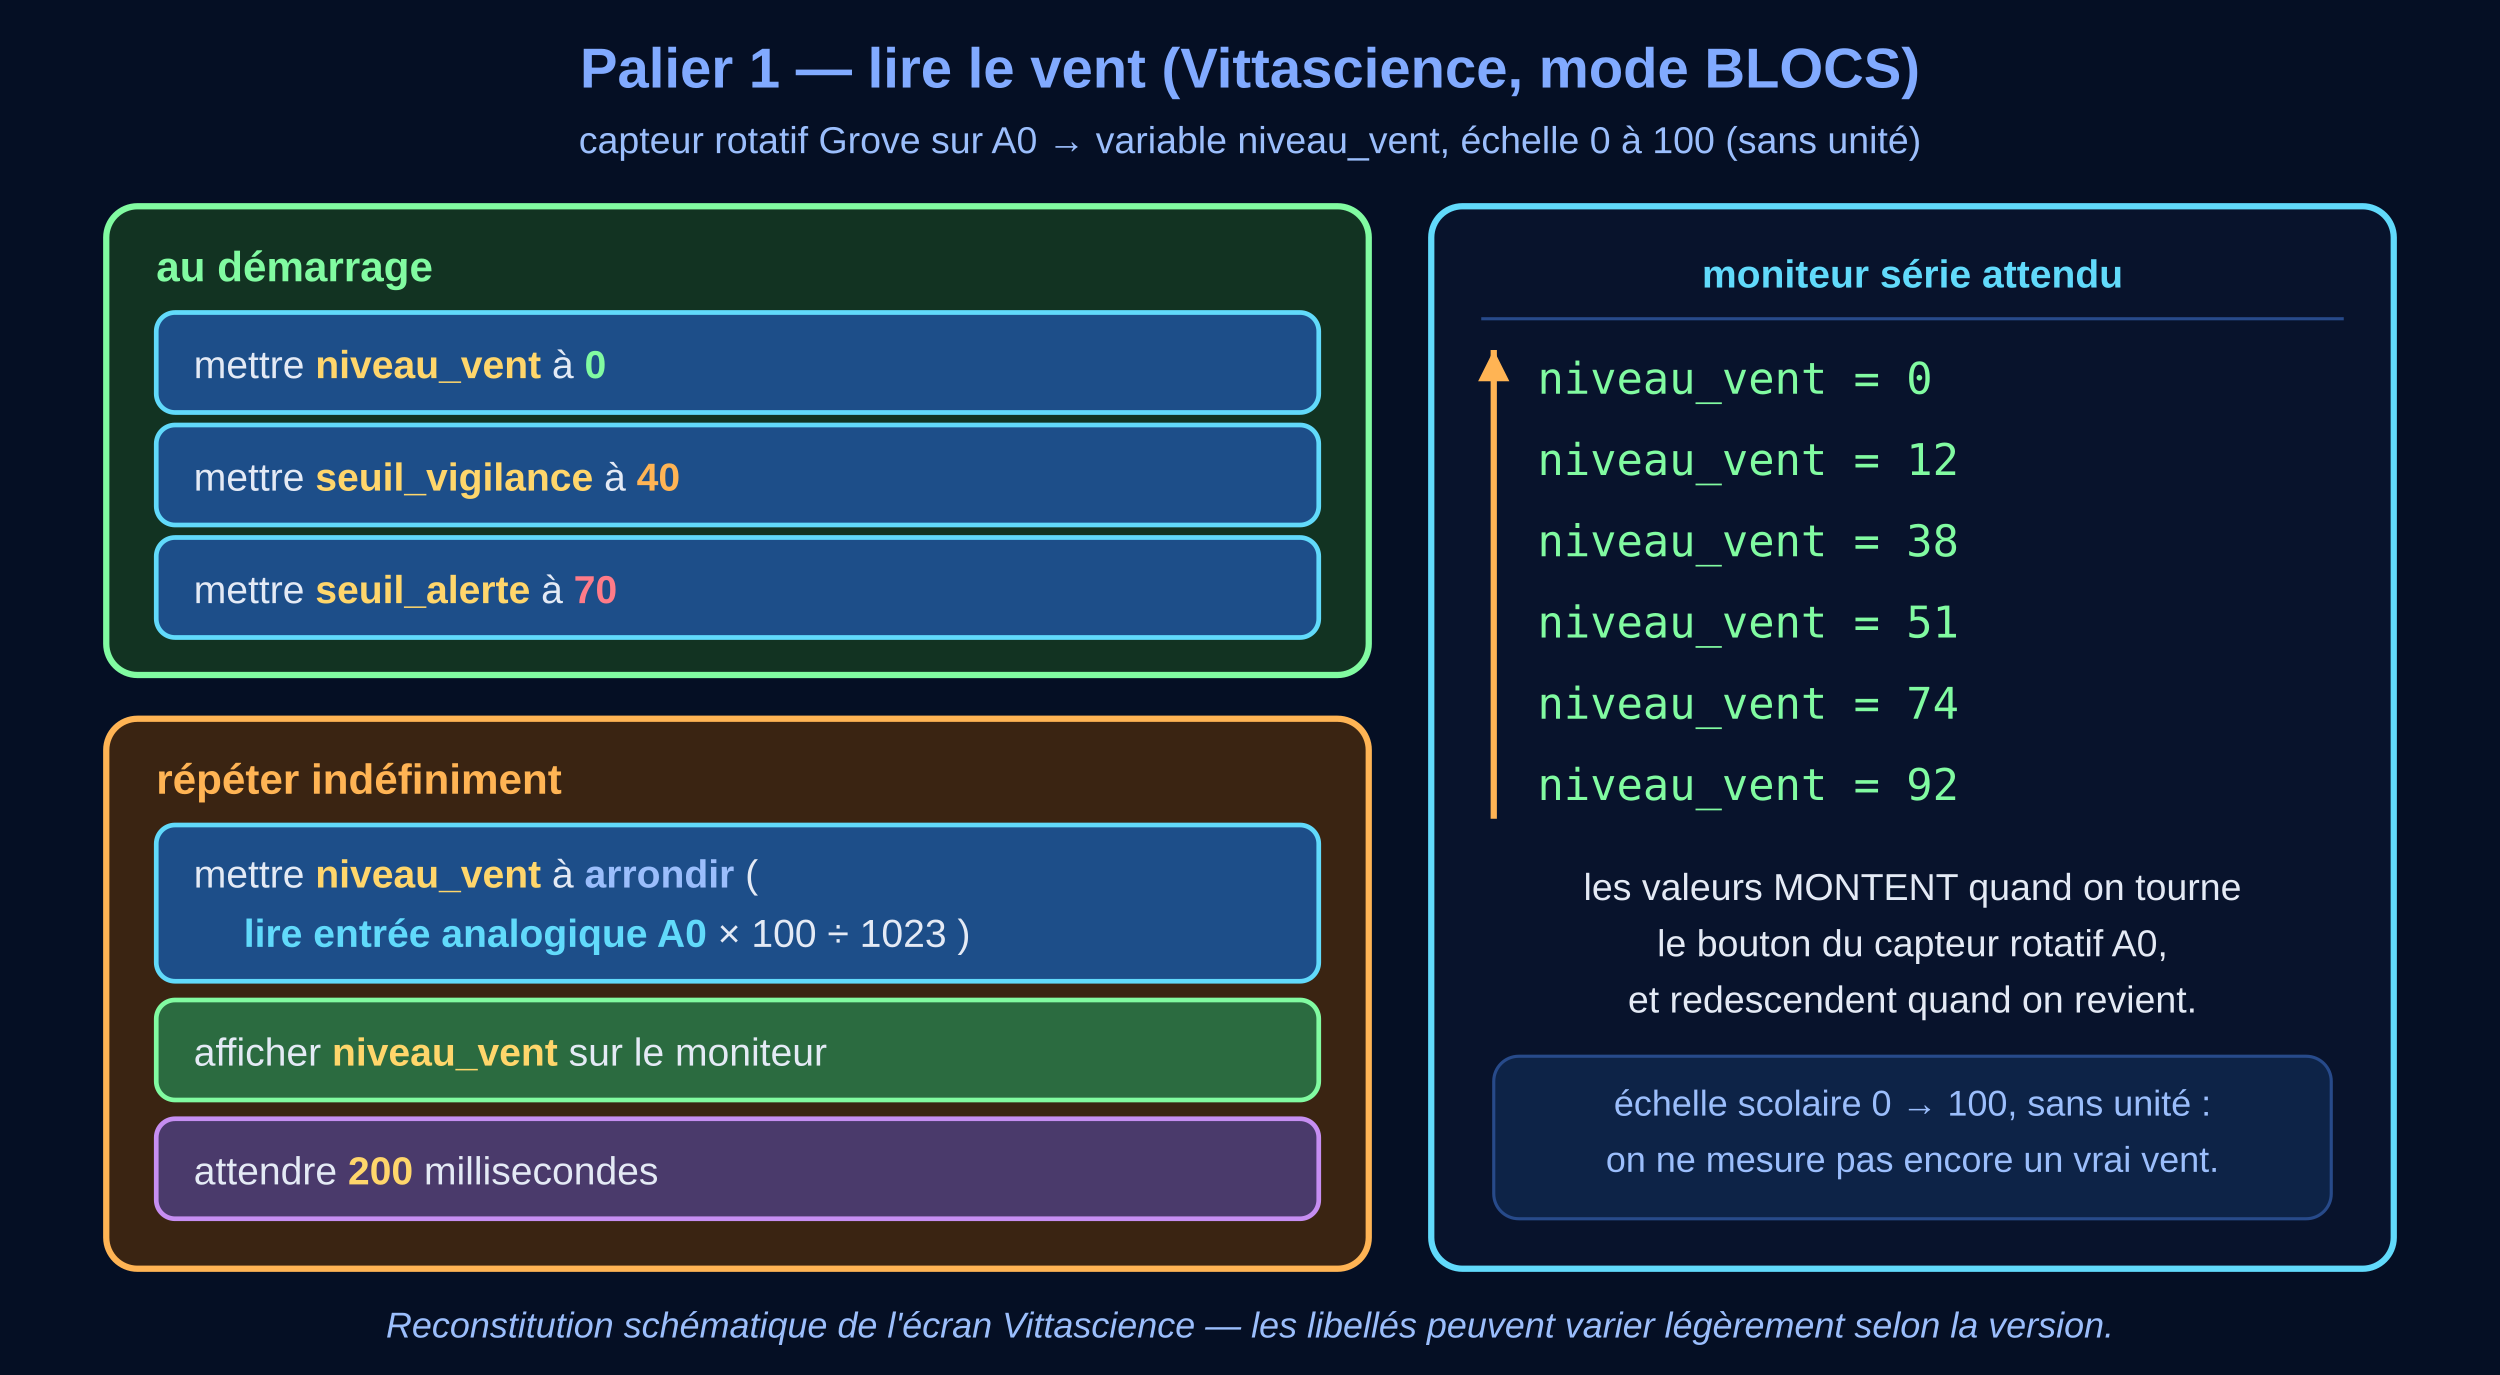
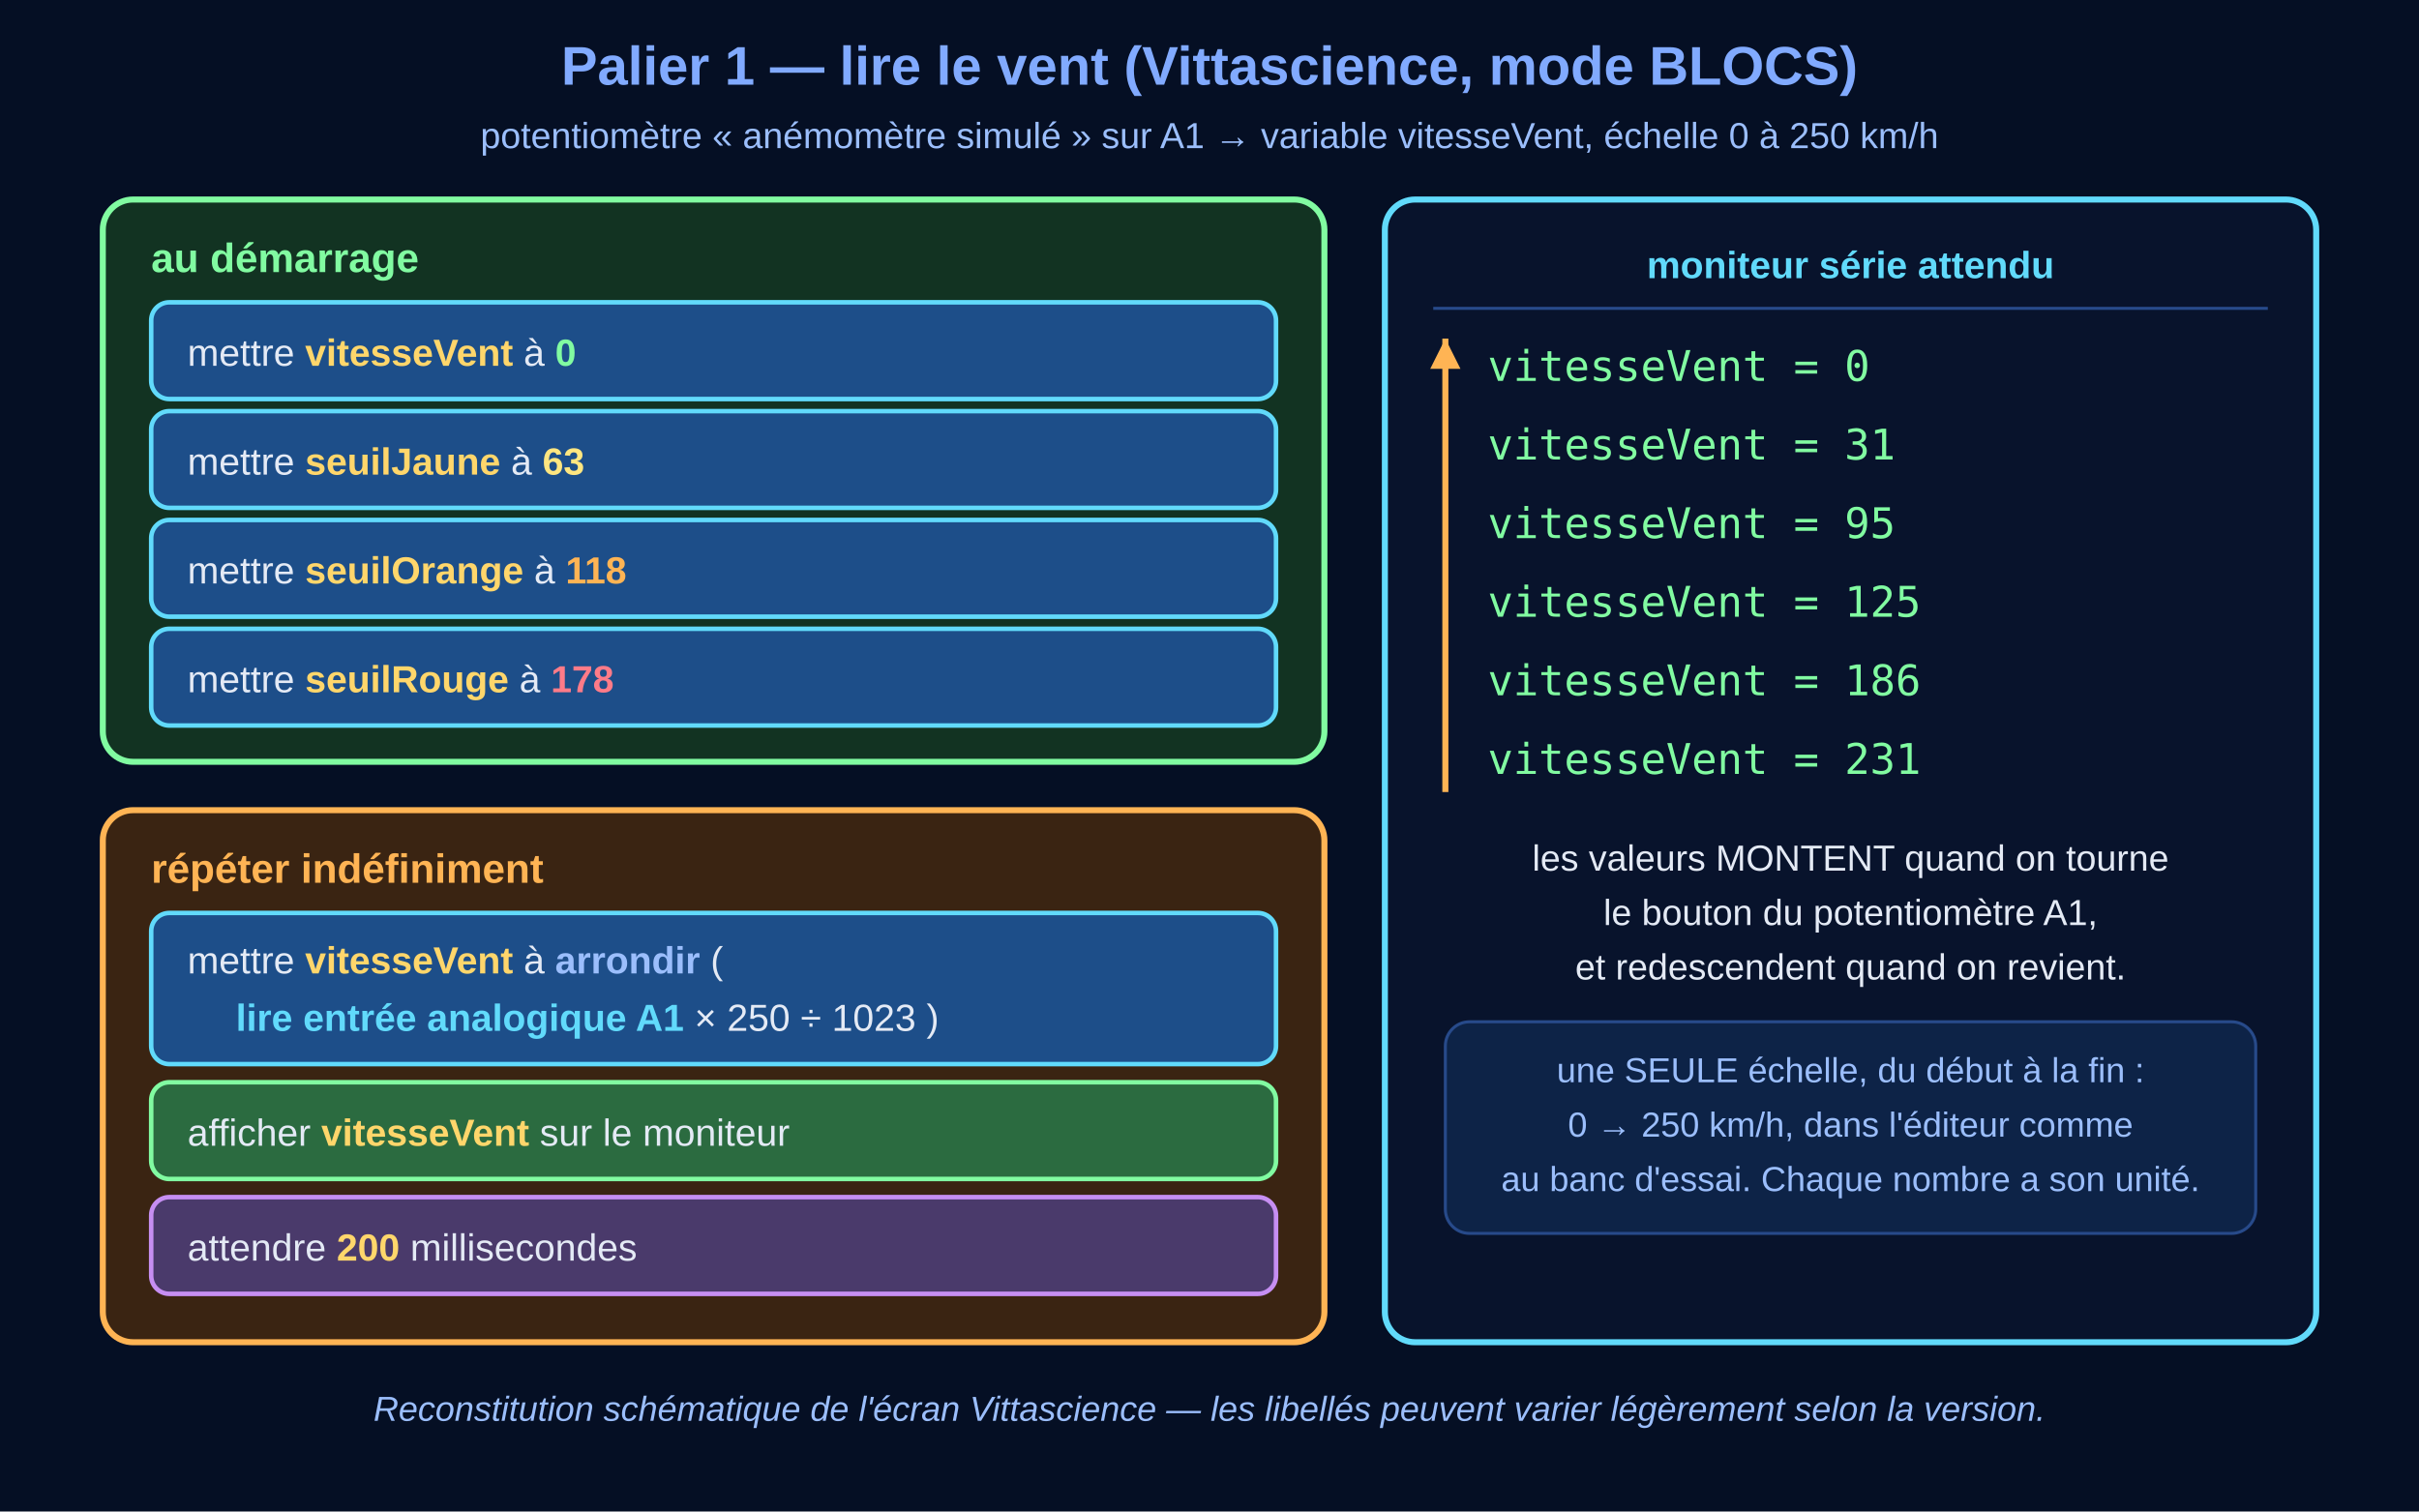
- <svg xmlns="http://www.w3.org/2000/svg" viewBox="0 0 800 440" font-family="system-ui, 'Segoe UI', Arial, sans-serif" role="img" aria-labelledby="t-p1 d-p1">
-   <rect width="800" height="440" fill="#050f24" />
+ <svg xmlns="http://www.w3.org/2000/svg" viewBox="0 0 800 500" font-family="system-ui, 'Segoe UI', Arial, sans-serif" role="img" aria-labelledby="t-p1 d-p1">
+   <rect width="800" height="500" fill="#050f24" />
  <text x="400" y="28" text-anchor="middle" fill="#81aaff" font-size="18" font-weight="700">Palier 1 — lire le vent (Vittascience, mode BLOCS)</text>
-   <text x="400" y="49" text-anchor="middle" fill="#9bbefc" font-size="12">capteur rotatif Grove sur A0 → variable niveau_vent, échelle 0 à 100 (sans unité)</text>
-   <rect x="34" y="66" width="404" height="150" rx="10" fill="#123322" stroke="#81fba1" stroke-width="2" />
+   <text x="400" y="49" text-anchor="middle" fill="#9bbefc" font-size="12">potentiomètre « anémomètre simulé » sur A1 → variable vitesseVent, échelle 0 à 250 km/h</text>
+   <rect x="34" y="66" width="404" height="186" rx="10" fill="#123322" stroke="#81fba1" stroke-width="2" />
  <text x="50" y="90" fill="#81fba1" font-size="13.5" font-weight="700">au démarrage</text>
  <rect x="50" y="100" width="372" height="32" rx="6" fill="#1d4e89" stroke="#61dafb" stroke-width="1.5" />
-   <text x="62" y="121" font-size="12.5" fill="#e4eaf5">mettre <tspan fill="#ffd66b" font-weight="700">niveau_vent</tspan> à <tspan fill="#81fba1" font-weight="700">0</tspan>
+   <text x="62" y="121" font-size="12.5" fill="#e4eaf5">mettre <tspan fill="#ffd66b" font-weight="700">vitesseVent</tspan> à <tspan fill="#81fba1" font-weight="700">0</tspan>
  </text>
  <rect x="50" y="136" width="372" height="32" rx="6" fill="#1d4e89" stroke="#61dafb" stroke-width="1.5" />
-   <text x="62" y="157" font-size="12.5" fill="#e4eaf5">mettre <tspan fill="#ffd66b" font-weight="700">seuil_vigilance</tspan> à <tspan fill="#ffb454" font-weight="700">40</tspan>
+   <text x="62" y="157" font-size="12.5" fill="#e4eaf5">mettre <tspan fill="#ffd66b" font-weight="700">seuilJaune</tspan> à <tspan fill="#ffe680" font-weight="700">63</tspan>
  </text>
  <rect x="50" y="172" width="372" height="32" rx="6" fill="#1d4e89" stroke="#61dafb" stroke-width="1.5" />
-   <text x="62" y="193" font-size="12.5" fill="#e4eaf5">mettre <tspan fill="#ffd66b" font-weight="700">seuil_alerte</tspan> à <tspan fill="#ff7b88" font-weight="700">70</tspan>
+   <text x="62" y="193" font-size="12.5" fill="#e4eaf5">mettre <tspan fill="#ffd66b" font-weight="700">seuilOrange</tspan> à <tspan fill="#ffb454" font-weight="700">118</tspan>
  </text>
-   <rect x="34" y="230" width="404" height="176" rx="10" fill="#3a2412" stroke="#ffb454" stroke-width="2" />
-   <text x="50" y="254" fill="#ffb454" font-size="13.5" font-weight="700">répéter indéfiniment</text>
-   <rect x="50" y="264" width="372" height="50" rx="6" fill="#1d4e89" stroke="#61dafb" stroke-width="1.5" />
-   <text x="62" y="284" font-size="12.5" fill="#e4eaf5">mettre <tspan fill="#ffd66b" font-weight="700">niveau_vent</tspan> à <tspan fill="#9bbefc" font-weight="700">arrondir</tspan> (</text>
-   <text x="78" y="303" font-size="12.5" fill="#e4eaf5">
-     <tspan fill="#61dafb" font-weight="700">lire entrée analogique A0</tspan> × 100 ÷ 1023 )</text>
-   <rect x="50" y="320" width="372" height="32" rx="6" fill="#2b6b40" stroke="#81fba1" stroke-width="1.5" />
-   <text x="62" y="341" font-size="12.5" fill="#e4eaf5">afficher <tspan fill="#ffd66b" font-weight="700">niveau_vent</tspan> sur le moniteur</text>
-   <rect x="50" y="358" width="372" height="32" rx="6" fill="#4a3a6b" stroke="#c68ef2" stroke-width="1.5" />
-   <text x="62" y="379" font-size="12.5" fill="#e4eaf5">attendre <tspan fill="#ffd66b" font-weight="700">200</tspan> millisecondes</text>
-   <rect x="458" y="66" width="308" height="340" rx="10" fill="#08132c" stroke="#61dafb" stroke-width="2" />
+   <rect x="50" y="208" width="372" height="32" rx="6" fill="#1d4e89" stroke="#61dafb" stroke-width="1.5" />
+   <text x="62" y="229" font-size="12.5" fill="#e4eaf5">mettre <tspan fill="#ffd66b" font-weight="700">seuilRouge</tspan> à <tspan fill="#ff7b88" font-weight="700">178</tspan>
+   </text>
+   <rect x="34" y="268" width="404" height="176" rx="10" fill="#3a2412" stroke="#ffb454" stroke-width="2" />
+   <text x="50" y="292" fill="#ffb454" font-size="13.5" font-weight="700">répéter indéfiniment</text>
+   <rect x="50" y="302" width="372" height="50" rx="6" fill="#1d4e89" stroke="#61dafb" stroke-width="1.5" />
+   <text x="62" y="322" font-size="12.5" fill="#e4eaf5">mettre <tspan fill="#ffd66b" font-weight="700">vitesseVent</tspan> à <tspan fill="#9bbefc" font-weight="700">arrondir</tspan> (</text>
+   <text x="78" y="341" font-size="12.5" fill="#e4eaf5">
+     <tspan fill="#61dafb" font-weight="700">lire entrée analogique A1</tspan> × 250 ÷ 1023 )</text>
+   <rect x="50" y="358" width="372" height="32" rx="6" fill="#2b6b40" stroke="#81fba1" stroke-width="1.5" />
+   <text x="62" y="379" font-size="12.5" fill="#e4eaf5">afficher <tspan fill="#ffd66b" font-weight="700">vitesseVent</tspan> sur le moniteur</text>
+   <rect x="50" y="396" width="372" height="32" rx="6" fill="#4a3a6b" stroke="#c68ef2" stroke-width="1.5" />
+   <text x="62" y="417" font-size="12.5" fill="#e4eaf5">attendre <tspan fill="#ffd66b" font-weight="700">200</tspan> millisecondes</text>
+   <rect x="458" y="66" width="308" height="378" rx="10" fill="#08132c" stroke="#61dafb" stroke-width="2" />
  <text x="612" y="92" text-anchor="middle" fill="#61dafb" font-size="12.5" font-weight="700">moniteur série attendu</text>
  <line x1="474" y1="102" x2="750" y2="102" stroke="#274a8a" stroke-width="1" />
  <g font-family="monospace" font-size="14" fill="#81fba1">
-     <text x="492" y="126">niveau_vent = 0</text>
-     <text x="492" y="152">niveau_vent = 12</text>
-     <text x="492" y="178">niveau_vent = 38</text>
-     <text x="492" y="204">niveau_vent = 51</text>
-     <text x="492" y="230">niveau_vent = 74</text>
-     <text x="492" y="256">niveau_vent = 92</text>
+     <text x="492" y="126">vitesseVent = 0</text>
+     <text x="492" y="152">vitesseVent = 31</text>
+     <text x="492" y="178">vitesseVent = 95</text>
+     <text x="492" y="204">vitesseVent = 125</text>
+     <text x="492" y="230">vitesseVent = 186</text>
+     <text x="492" y="256">vitesseVent = 231</text>
  </g>
  <line x1="478" y1="112" x2="478" y2="262" stroke="#ffb454" stroke-width="2" />
  <path d="M478 112 l-5 10 h10 z" fill="#ffb454" />
  <text x="612" y="288" text-anchor="middle" fill="#e4eaf5" font-size="12">les valeurs MONTENT quand on tourne</text>
-   <text x="612" y="306" text-anchor="middle" fill="#e4eaf5" font-size="12">le bouton du capteur rotatif A0,</text>
+   <text x="612" y="306" text-anchor="middle" fill="#e4eaf5" font-size="12">le bouton du potentiomètre A1,</text>
  <text x="612" y="324" text-anchor="middle" fill="#e4eaf5" font-size="12">et redescendent quand on revient.</text>
-   <rect x="478" y="338" width="268" height="52" rx="8" fill="#0d2347" stroke="#274a8a" />
-   <text x="612" y="357" text-anchor="middle" fill="#9bbefc" font-size="11.5">échelle scolaire 0 → 100, sans unité :</text>
-   <text x="612" y="375" text-anchor="middle" fill="#9bbefc" font-size="11.5">on ne mesure pas encore un vrai vent.</text>
-   <text x="400" y="428" text-anchor="middle" fill="#9bbefc" font-size="11.5" font-style="italic">Reconstitution schématique de l'écran Vittascience — les libellés peuvent varier légèrement selon la version.</text>
+   <rect x="478" y="338" width="268" height="70" rx="8" fill="#0d2347" stroke="#274a8a" />
+   <text x="612" y="358" text-anchor="middle" fill="#9bbefc" font-size="11.5">une SEULE échelle, du début à la fin :</text>
+   <text x="612" y="376" text-anchor="middle" fill="#9bbefc" font-size="11.5">0 → 250 km/h, dans l'éditeur comme</text>
+   <text x="612" y="394" text-anchor="middle" fill="#9bbefc" font-size="11.5">au banc d'essai. Chaque nombre a son unité.</text>
+   <text x="400" y="470" text-anchor="middle" fill="#9bbefc" font-size="11.5" font-style="italic">Reconstitution schématique de l'écran Vittascience — les libellés peuvent varier légèrement selon la version.</text>
</svg>
